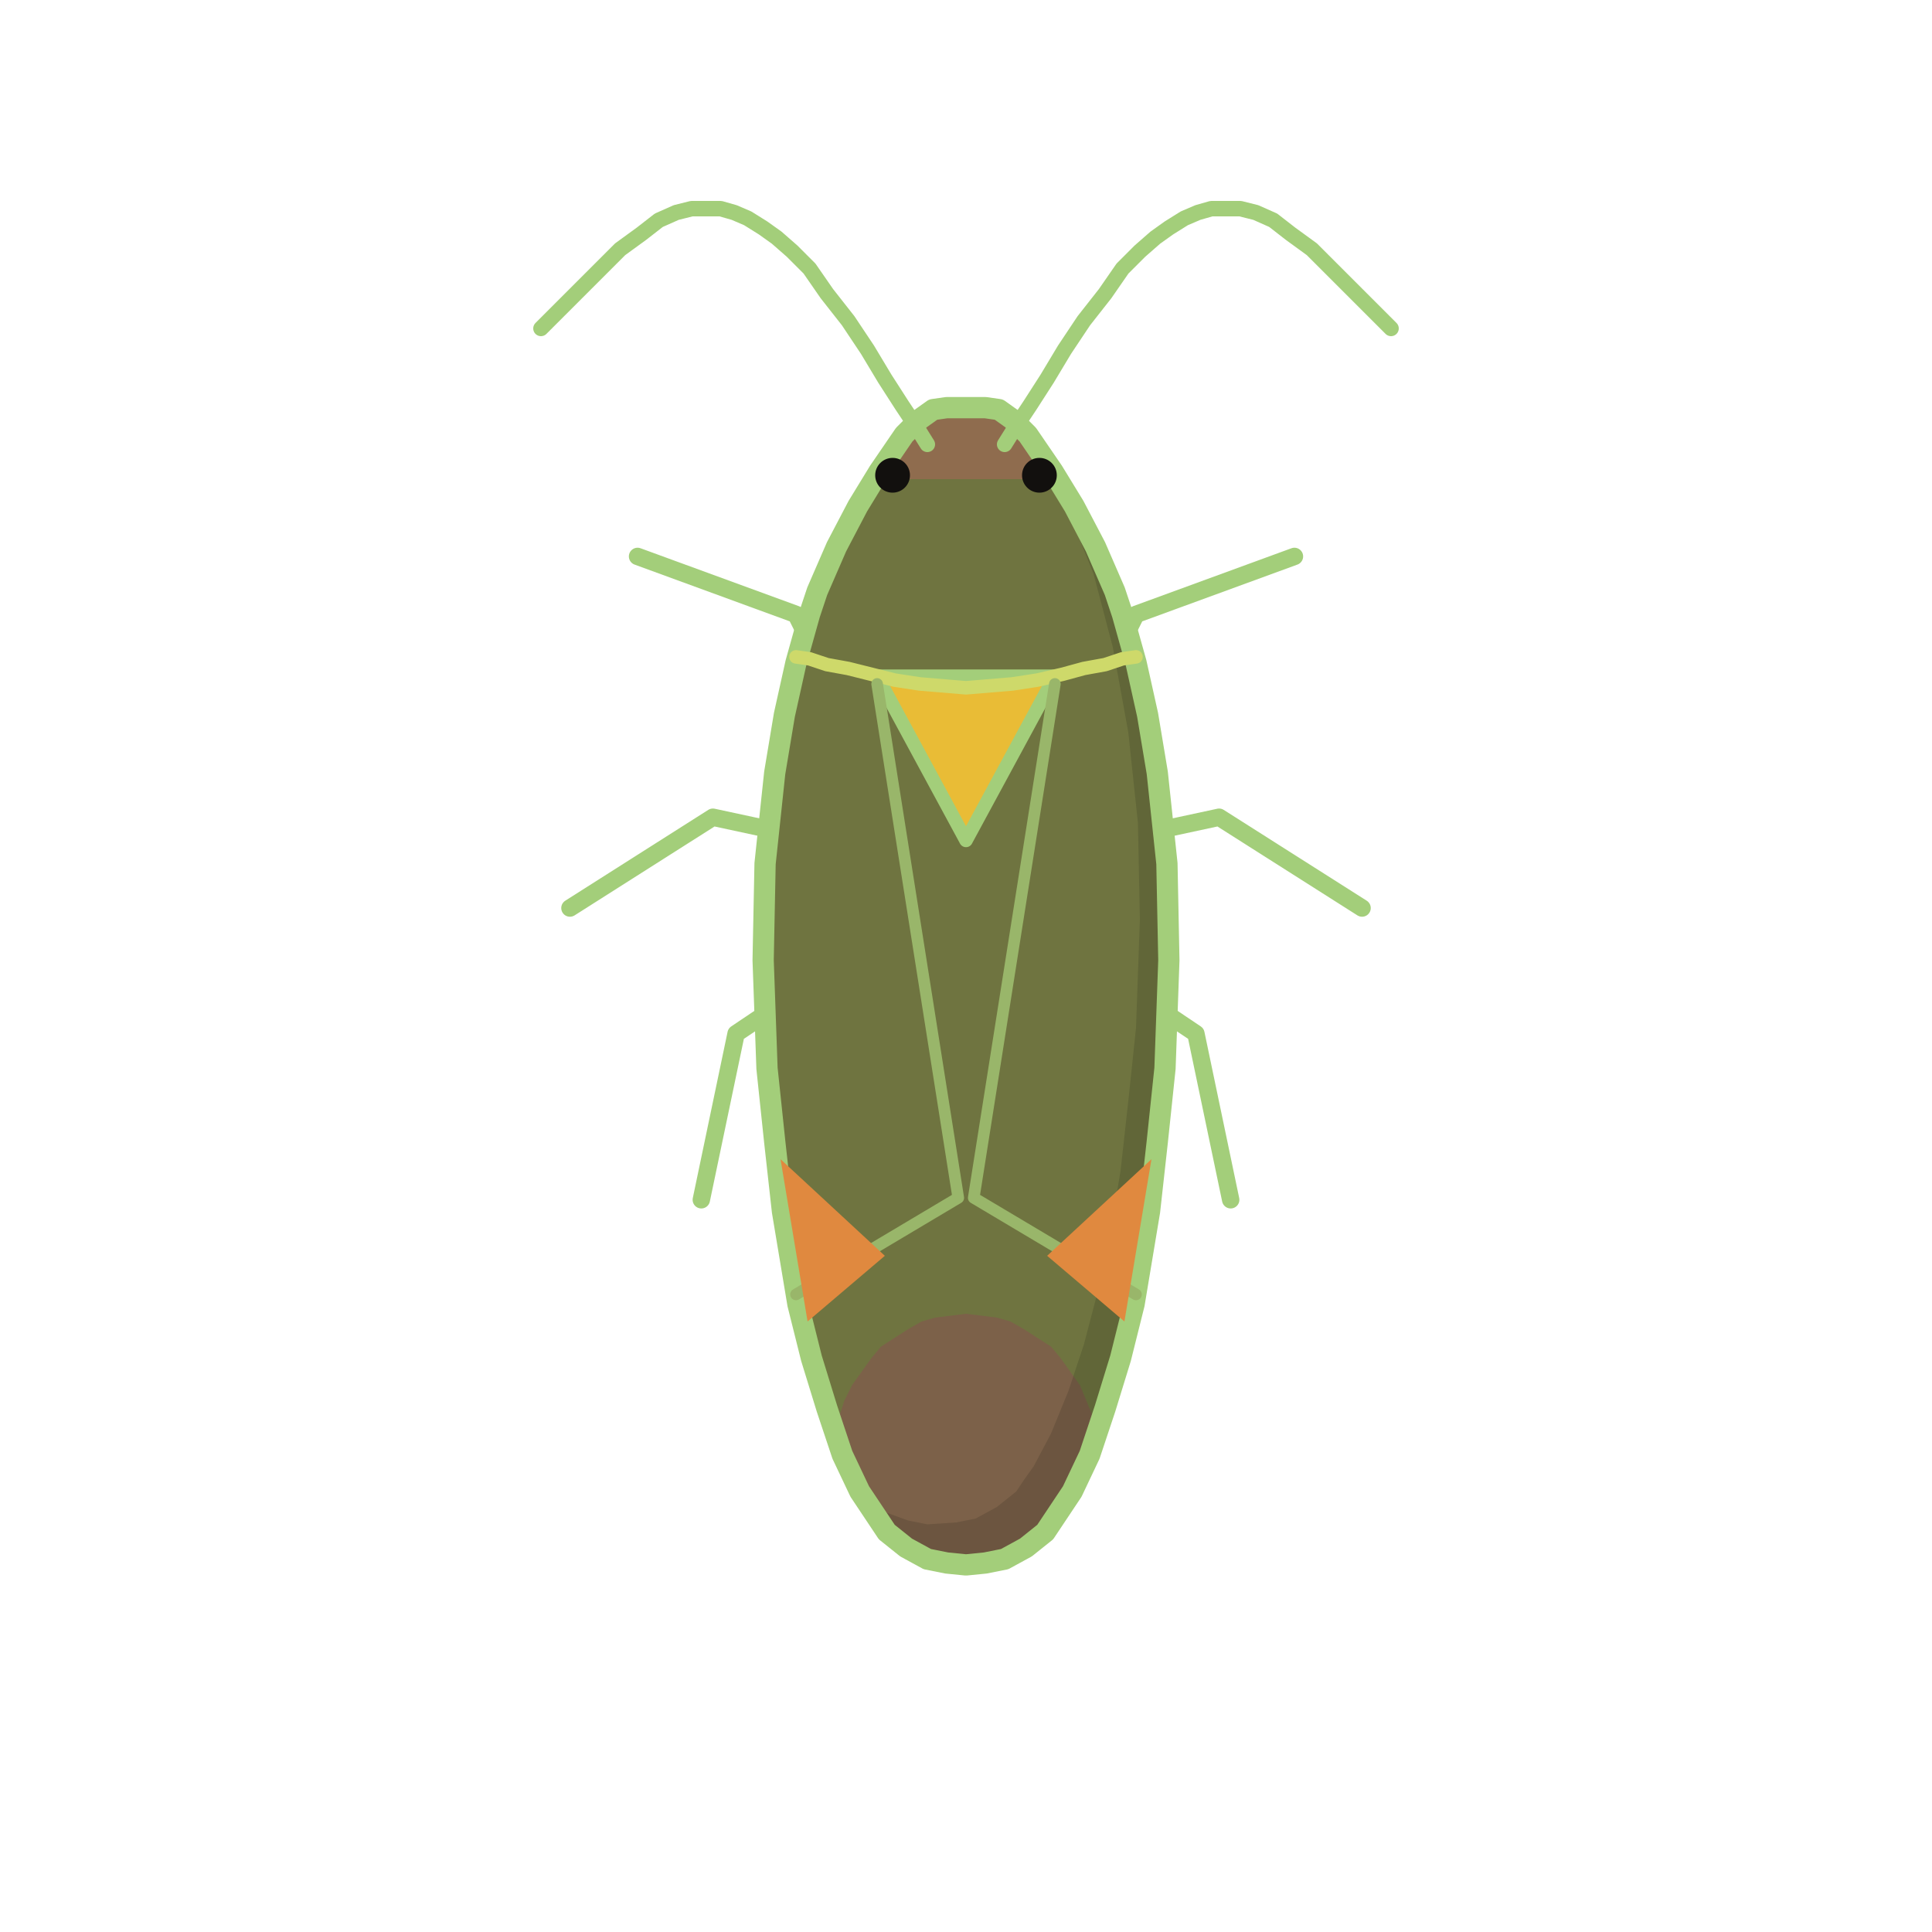
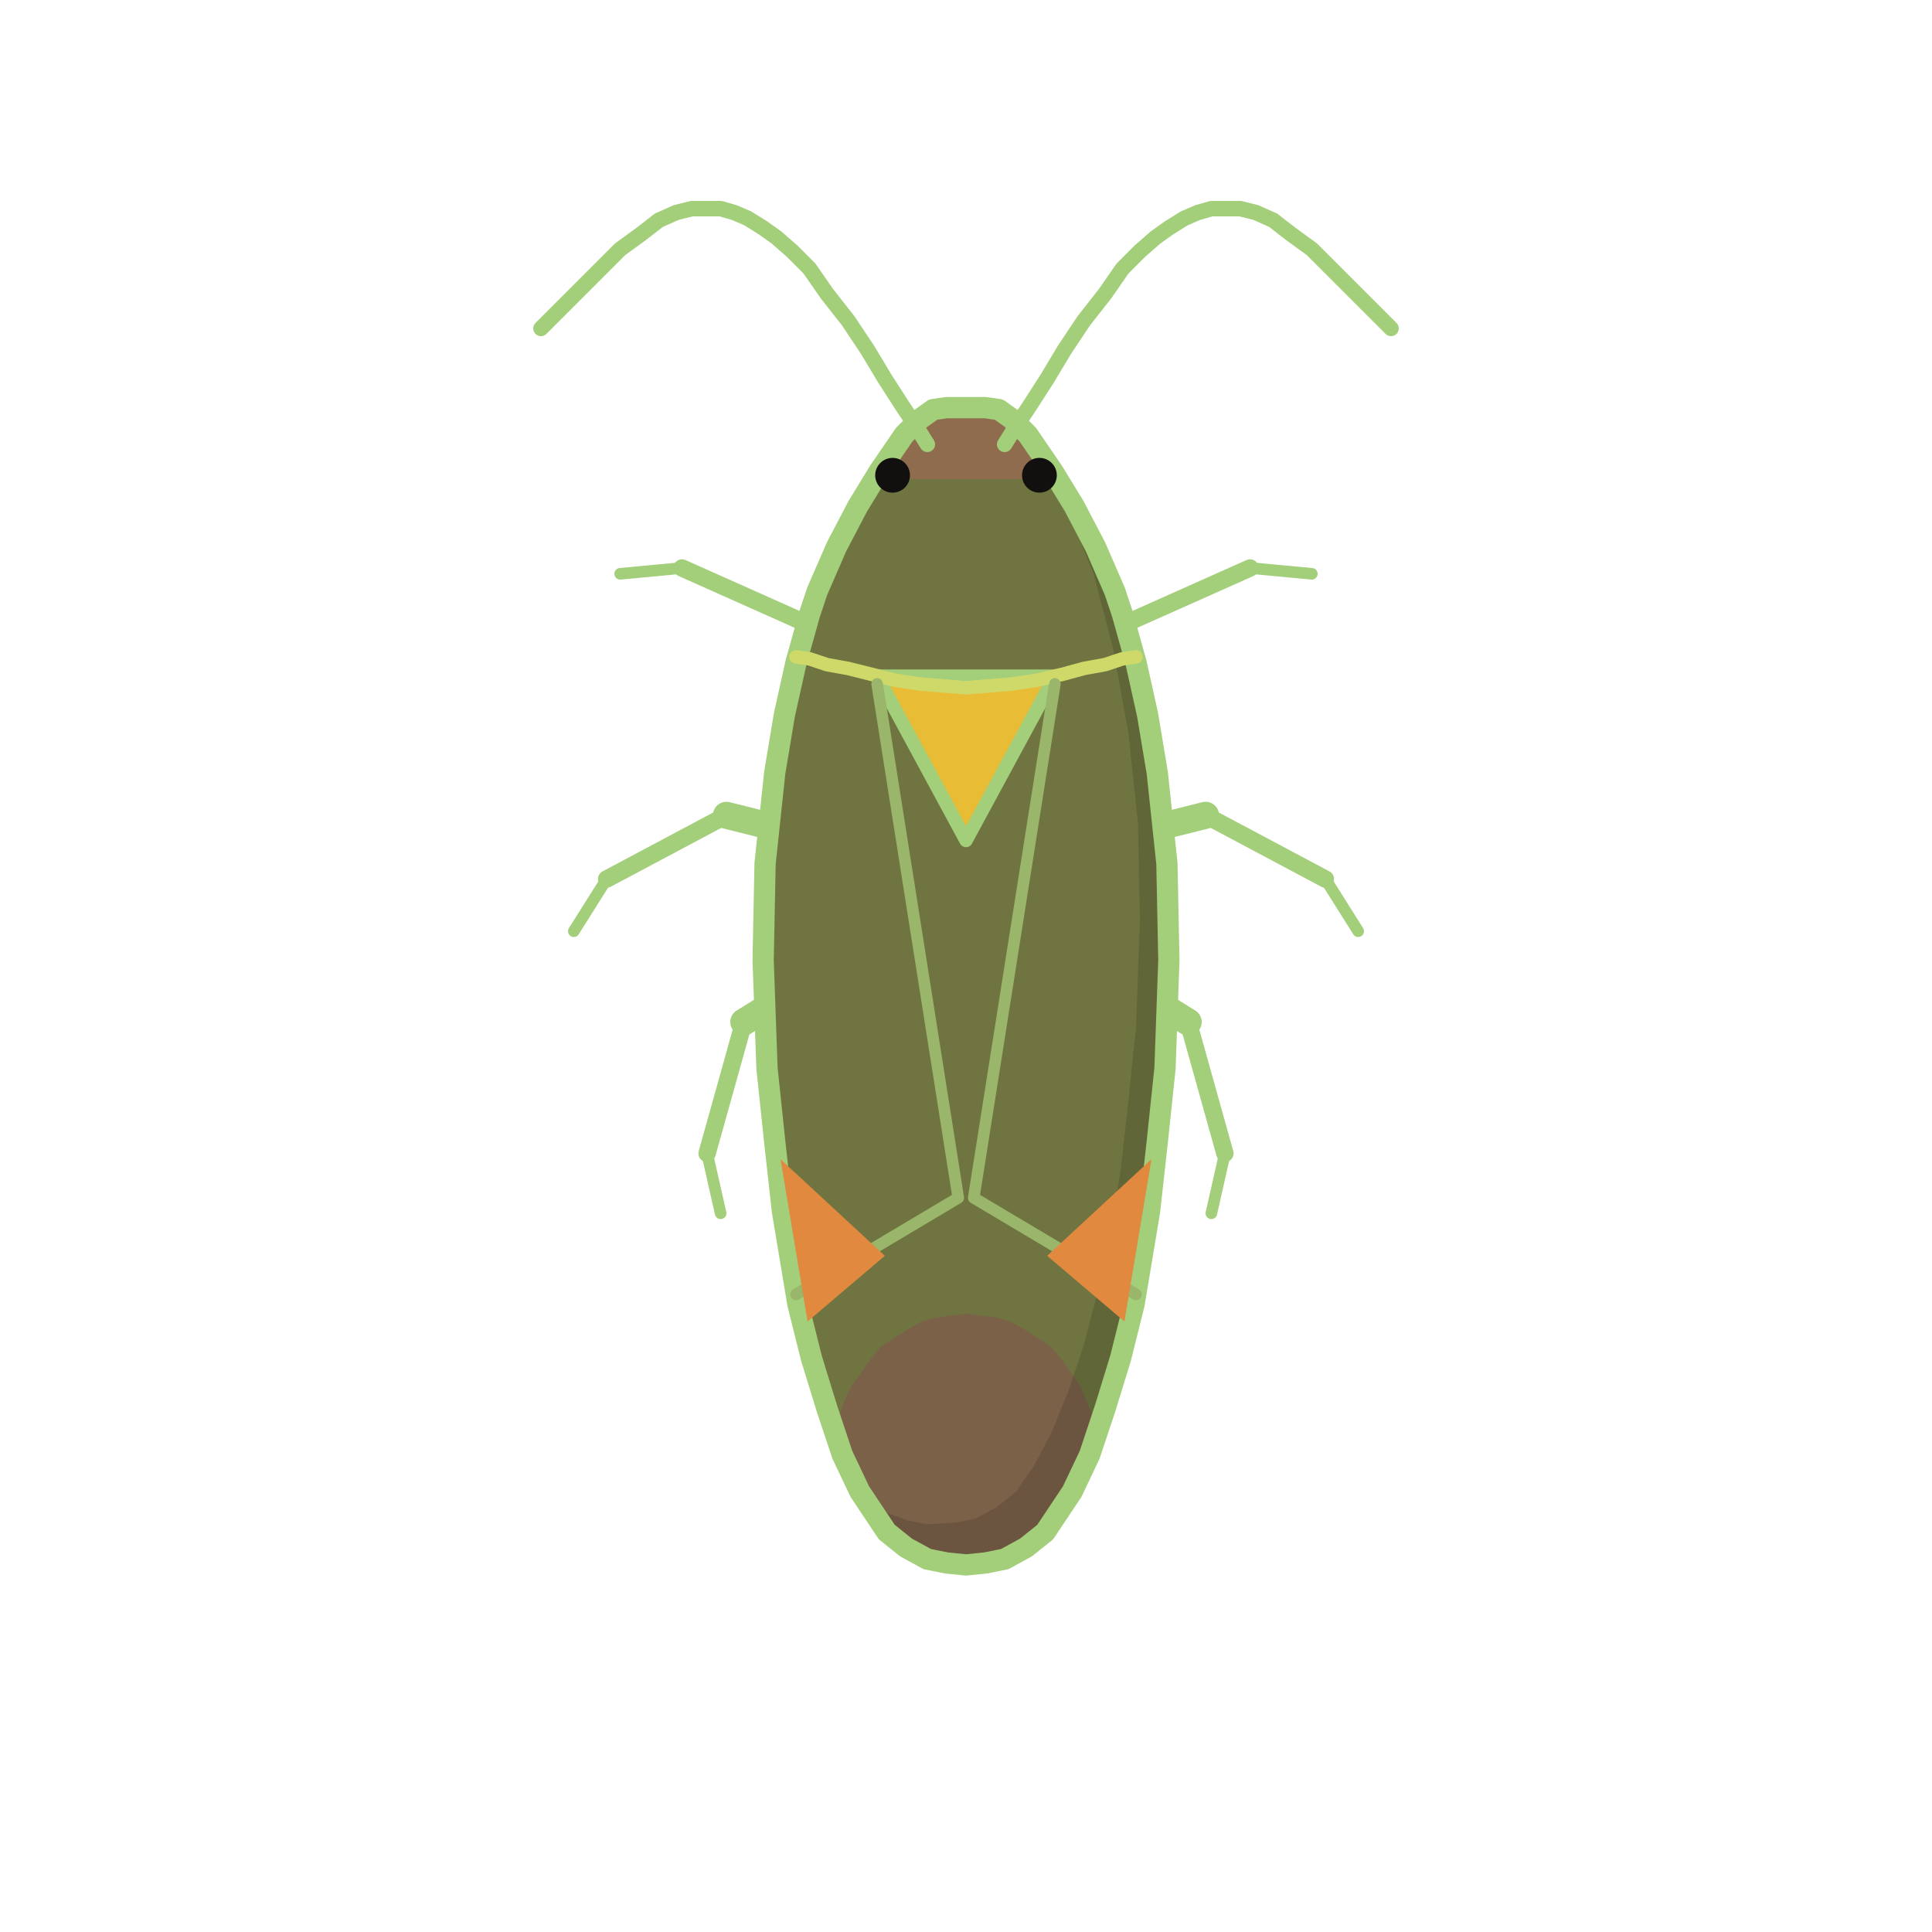
<svg xmlns="http://www.w3.org/2000/svg" width="100" height="100" viewBox="0 0 100 100">
  <g stroke-linecap="round" stroke-linejoin="round">
-     <path d="M55.2,39 L58.8,31.8 L67,28.8" fill="none" stroke="#A3CE7A" stroke-width="0.9" />
-     <path d="M55.2,44 L63.1,42.3 L70.5,47" fill="none" stroke="#A3CE7A" stroke-width="0.9" />
-     <path d="M55.2,49 L61.9,53.5 L63.7,62.1" fill="none" stroke="#A3CE7A" stroke-width="0.9" />
-     <path d="M44.8,39 L41.2,31.8 L33,28.8" fill="none" stroke="#A3CE7A" stroke-width="0.9" />
-     <path d="M44.8,44 L36.9,42.3 L29.5,47" fill="none" stroke="#A3CE7A" stroke-width="0.9" />
-     <path d="M44.8,49 L38.1,53.5 L36.3,62.1" fill="none" stroke="#A3CE7A" stroke-width="0.9" />
+     <path d="M55.2,39 L58.2,32.3" fill="none" stroke="#A3CE7A" stroke-width="1.4" />
+     <path d="M58.2,32.3 L64.7,29.4" fill="none" stroke="#A3CE7A" stroke-width="0.9" />
+     <path d="M64.7,29.4 L67.9,29.7" fill="none" stroke="#A3CE7A" stroke-width="0.6" />
+     <path d="M55.2,44 L62.4,42.2" fill="none" stroke="#A3CE7A" stroke-width="1.4" />
+     <path d="M62.4,42.2 L68.6,45.5" fill="none" stroke="#A3CE7A" stroke-width="0.9" />
+     <path d="M68.6,45.5 L70.3,48.2" fill="none" stroke="#A3CE7A" stroke-width="0.6" />
+     <path d="M55.2,49 L61.5,52.9" fill="none" stroke="#A3CE7A" stroke-width="1.4" />
+     <path d="M61.5,52.9 L63.4,59.7" fill="none" stroke="#A3CE7A" stroke-width="0.9" />
+     <path d="M63.4,59.7 L62.7,62.8" fill="none" stroke="#A3CE7A" stroke-width="0.6" />
+     <path d="M44.8,39 L41.8,32.3" fill="none" stroke="#A3CE7A" stroke-width="1.4" />
+     <path d="M41.8,32.3 L35.3,29.4" fill="none" stroke="#A3CE7A" stroke-width="0.9" />
+     <path d="M35.3,29.4 L32.1,29.7" fill="none" stroke="#A3CE7A" stroke-width="0.6" />
+     <path d="M44.8,44 L37.6,42.2" fill="none" stroke="#A3CE7A" stroke-width="1.4" />
+     <path d="M37.6,42.2 L31.4,45.5" fill="none" stroke="#A3CE7A" stroke-width="0.9" />
+     <path d="M31.4,45.5 L29.7,48.2" fill="none" stroke="#A3CE7A" stroke-width="0.6" />
+     <path d="M44.8,49 L38.5,52.9" fill="none" stroke="#A3CE7A" stroke-width="1.4" />
+     <path d="M38.5,52.9 L36.6,59.7" fill="none" stroke="#A3CE7A" stroke-width="0.9" />
+     <path d="M36.6,59.7 L37.3,62.8" fill="none" stroke="#A3CE7A" stroke-width="0.6" />
    <path d="M51,21.1 L51.7,21.2 L52.4,21.7 L53.2,22.5 L54.5,24.4 L55.6,26.2 L56.7,28.3 L57.7,30.6 L58.1,31.8 L58.8,34.3 L59.4,37 L59.9,40 L60.4,44.7 L60.5,49.7 L60.3,55.3 L59.9,59.1 L59.5,62.7 L58.7,67.5 L58,70.3 L57.2,72.9 L56.4,75.3 L55.5,77.2 L54.5,78.7 L54.1,79.3 L53.1,80.1 L52,80.7 L51,80.9 L50,81 L49,80.9 L48,80.7 L46.9,80.1 L45.9,79.3 L45.5,78.7 L44.5,77.2 L43.6,75.3 L42.8,72.9 L42,70.3 L41.3,67.5 L40.5,62.7 L40.1,59.1 L39.7,55.3 L39.5,49.7 L39.6,44.7 L40.1,40 L40.6,37 L41.2,34.3 L41.9,31.8 L42.3,30.6 L43.3,28.3 L44.4,26.2 L45.5,24.4 L46.8,22.5 L47.6,21.7 L48.3,21.2 L49,21.1 Z" fill="#6F7440" stroke="none" />
    <path d="M56.6,73.4 L56.8,74.1 L55.5,77.2 L54.5,78.7 L53.6,79.8 L52.6,80.4 L51.5,80.8 L50.5,81 L49.5,81 L48.5,80.8 L47.4,80.4 L46.4,79.8 L45.5,78.7 L45,78 L44.1,76.3 L43.2,74.1 L43.7,72.5 L44.1,71.7 L45.1,70.3 L45.6,69.7 L47,68.8 L47.7,68.4 L48.4,68.2 L50,68 L51.6,68.2 L52.3,68.4 L53,68.8 L54.4,69.7 L54.9,70.3 L55.9,71.7 Z" fill="#7C6149" stroke="none" />
    <path d="M54.8,24.8 L45.2,24.8 L46.4,23 L47.6,21.7 L48.6,21.1 L50,21 L51.4,21.1 L52.4,21.7 L53.6,23 Z" fill="#8F6C4E" stroke="none" />
    <path d="M45,78 L44.7,77.4 L45.4,78 L45.9,78.3 L47,78.7 L48,78.9 L49.5,78.8 L50.5,78.6 L51.6,78 L52.6,77.2 L53,76.6 L53.5,75.9 L54.4,74.2 L55.3,72 L56.1,69.6 L57.2,65.4 L58,60.6 L58.4,57 L58.8,53.2 L59,47.6 L58.9,42.6 L58.4,37.9 L57.6,33.5 L56.6,29.7 L55.2,26.2 L54.1,24.1 L53,22.3 L54.1,23.7 L55.6,26.2 L56.7,28.3 L57.7,30.6 L58.1,31.8 L58.8,34.3 L59.7,38.5 L60.1,41.5 L60.4,44.7 L60.5,49.7 L60.3,55.3 L59.9,59.1 L59.5,62.7 L58.7,67.5 L58,70.3 L57.2,72.9 L56.4,75.3 L55.5,77.2 L54.5,78.7 L54.1,79.3 L53.1,80.1 L52,80.7 L50.5,81 L49,80.9 L48,80.7 L46.9,80.1 L45.9,79.3 Z" fill="#020A06" fill-opacity="0.13" stroke="none" />
    <path d="M51,21.1 L51.7,21.2 L52.4,21.7 L53.2,22.5 L54.5,24.4 L55.6,26.2 L56.7,28.3 L57.7,30.6 L58.1,31.8 L58.8,34.3 L59.4,37 L59.9,40 L60.4,44.7 L60.5,49.7 L60.3,55.3 L59.9,59.1 L59.5,62.7 L58.7,67.5 L58,70.3 L57.2,72.9 L56.4,75.3 L55.5,77.2 L54.5,78.7 L54.1,79.3 L53.1,80.1 L52,80.7 L51,80.9 L50,81 L49,80.9 L48,80.7 L46.9,80.1 L45.9,79.3 L45.5,78.7 L44.5,77.2 L43.6,75.3 L42.8,72.9 L42,70.3 L41.3,67.5 L40.5,62.7 L40.1,59.1 L39.7,55.3 L39.5,49.7 L39.6,44.7 L40.1,40 L40.6,37 L41.2,34.3 L41.9,31.8 L42.3,30.6 L43.3,28.3 L44.4,26.2 L45.5,24.4 L46.8,22.5 L47.6,21.7 L48.3,21.2 L49,21.1 Z" fill="none" stroke="#A3CE7A" stroke-width="1.1" />
    <path d="M45.4,35 L54.6,35 L50,43.5 Z" fill="#E9BC36" stroke="#A3CE7A" stroke-width="0.7" />
    <path d="M41.2,34 L41.9,34.1 L42.8,34.4 L43.9,34.6 L45.1,34.9 L46.3,35.2 L47.6,35.4 L48.8,35.5 L50,35.6 L51.2,35.5 L52.4,35.4 L53.7,35.2 L55,34.9 L56.1,34.6 L57.2,34.4 L58.1,34.1 L58.8,34" fill="none" stroke="#CED96A" stroke-width="0.7" />
    <path d="M54.6,35.4 L50.4,62 L58.8,67" fill="none" stroke="#99B66A" stroke-width="0.6" />
    <path d="M59.6,60 L58.2,68.4 L54.2,65 Z" fill="#E0893F" stroke="none" />
    <path d="M52,23 L52.5,22.2 L53.3,21 L54.2,19.6 L55.1,18.1 L56.1,16.6 L57.2,15.2 L58.1,13.9 L59,13 L59.8,12.3 L60.5,11.8 L61.3,11.3 L62,11 L62.7,10.8 L63.5,10.8 L64.2,10.8 L65,11 L65.9,11.4 L66.8,12.1 L67.9,12.9 L68.9,13.9 L69.8,14.8 L70.7,15.7 L71.5,16.5 L72,17" fill="none" stroke="#A3CE7A" stroke-width="0.8" />
    <circle cx="53.8" cy="24.6" r="0.9" fill="#12100E" />
    <path d="M45.4,35.4 L49.6,62 L41.2,67" fill="none" stroke="#99B66A" stroke-width="0.6" />
    <path d="M40.4,60 L45.8,65 L41.8,68.4 Z" fill="#E0893F" stroke="none" />
    <path d="M48,23 L47.5,22.2 L46.7,21 L45.8,19.6 L44.9,18.1 L43.9,16.6 L42.8,15.2 L41.9,13.9 L41,13 L40.2,12.3 L39.5,11.8 L38.7,11.3 L38,11 L37.3,10.8 L36.5,10.8 L35.8,10.8 L35,11 L34.1,11.4 L33.2,12.1 L32.1,12.9 L31.1,13.9 L30.2,14.8 L29.3,15.7 L28.5,16.5 L28,17" fill="none" stroke="#A3CE7A" stroke-width="0.8" />
    <circle cx="46.2" cy="24.6" r="0.9" fill="#12100E" />
  </g>
</svg>
